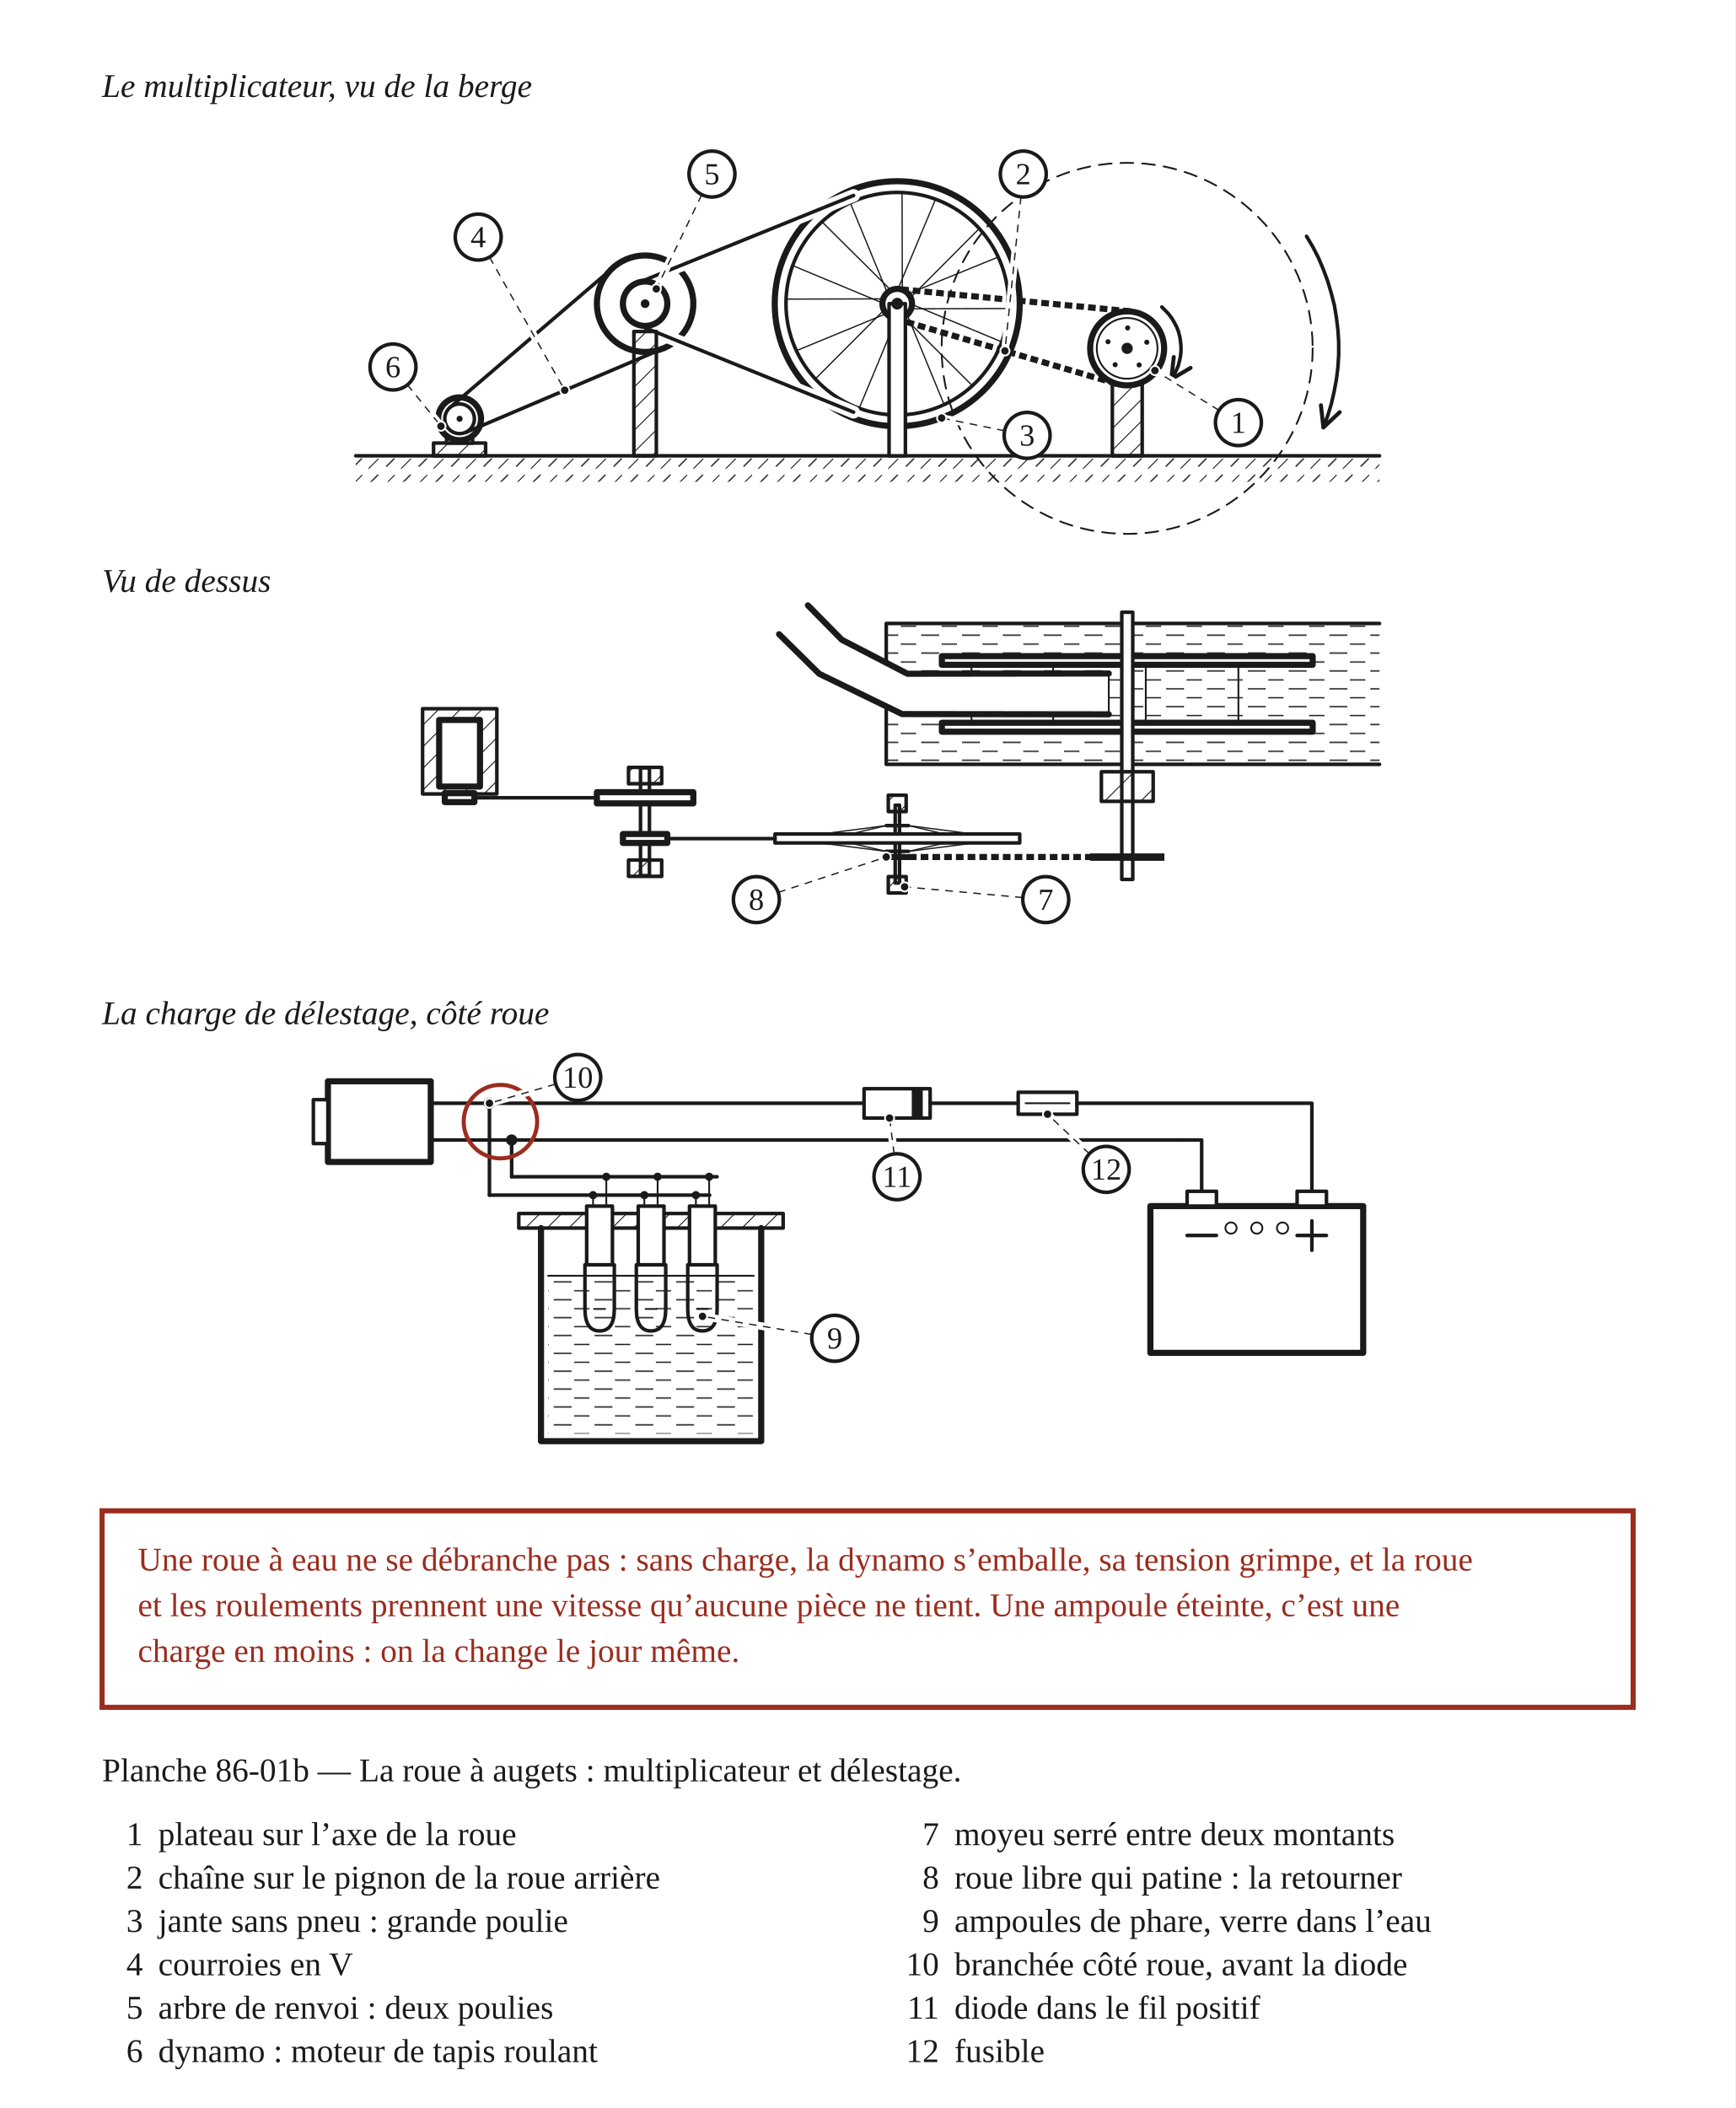
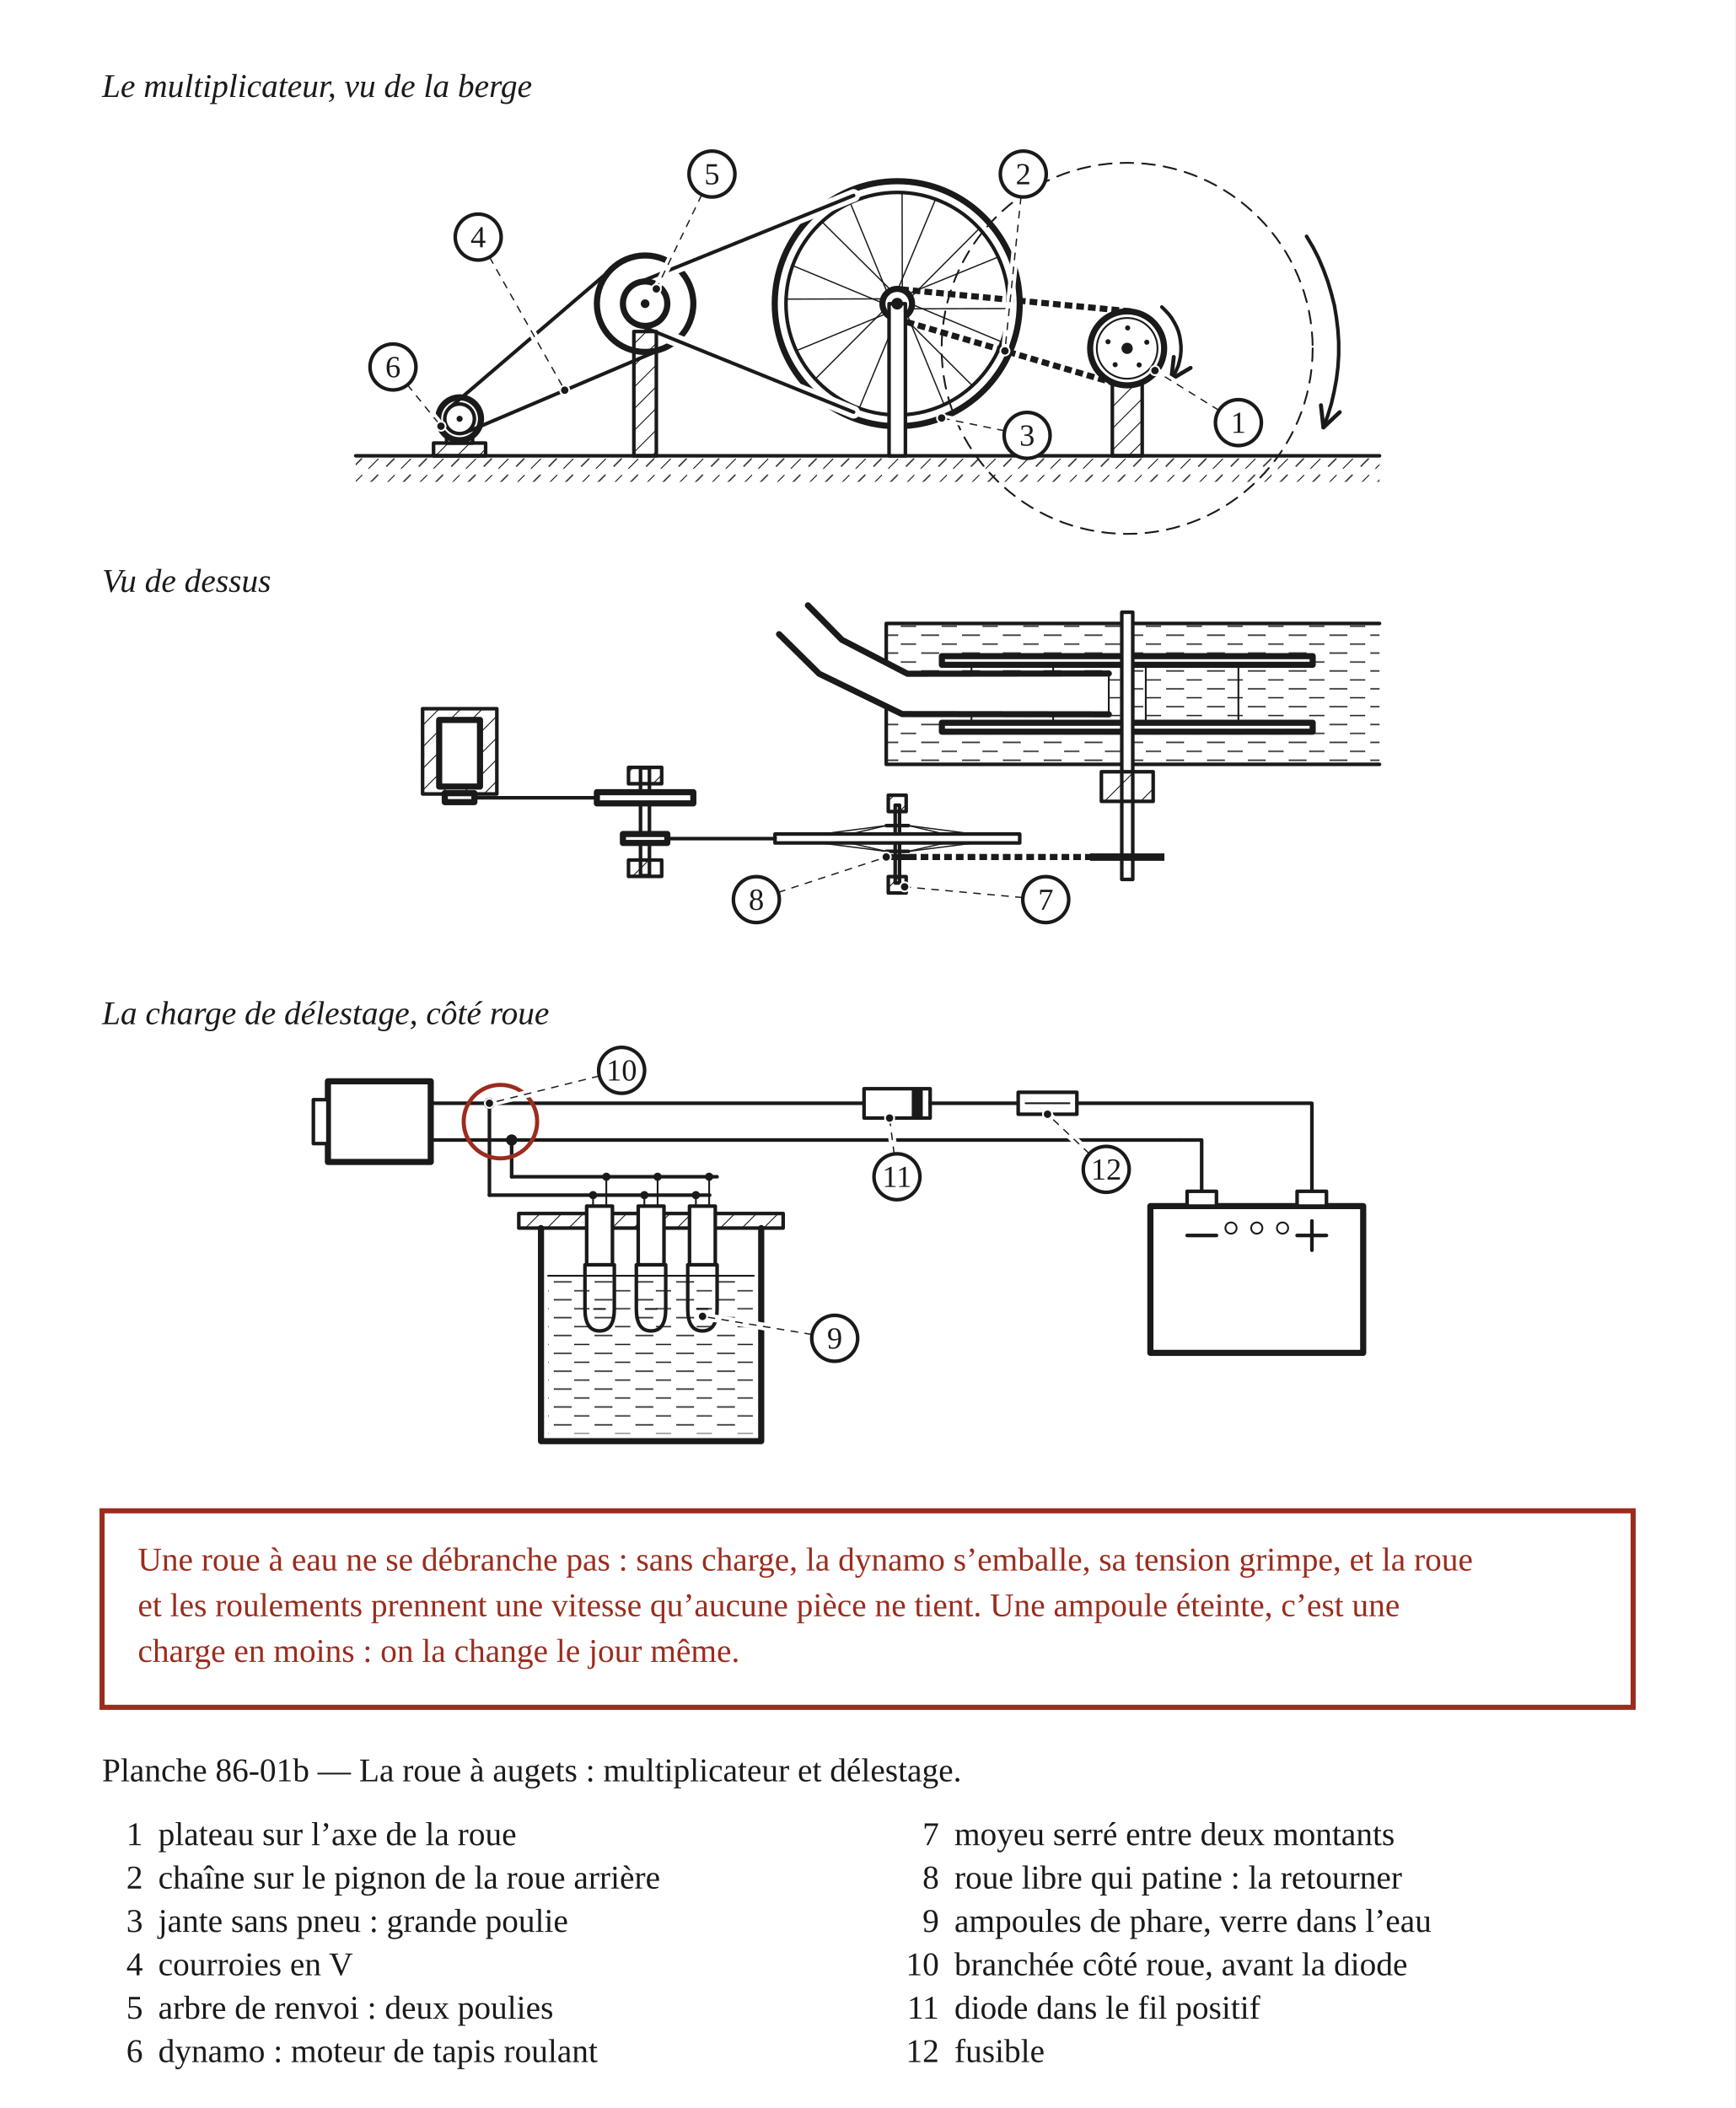
<svg xmlns="http://www.w3.org/2000/svg" width="680" height="826" viewBox="0 0 680 826" role="img">
  <defs>
    <pattern id="h-bois" width="6" height="6" patternUnits="userSpaceOnUse" patternTransform="rotate(45)">
      <line x1="0" y1="0" x2="0" y2="6" stroke="#1A1A1A" stroke-width="0.7" />
    </pattern>
    <pattern id="h-metal" width="10" height="10" patternUnits="userSpaceOnUse" patternTransform="rotate(45)">
      <line x1="0" y1="0" x2="0" y2="10" stroke="#1A1A1A" stroke-width="0.7" />
    </pattern>
    <pattern id="h-terre" width="9" height="9" patternUnits="userSpaceOnUse" patternTransform="rotate(45)">
      <line x1="0" y1="0" x2="0" y2="5.5" stroke="#1A1A1A" stroke-width="0.7" />
      <line x1="4.5" y1="4.5" x2="4.5" y2="9" stroke="#1A1A1A" stroke-width="0.5" />
    </pattern>
    <pattern id="h-eau" width="16" height="7" patternUnits="userSpaceOnUse">
      <line x1="1" y1="2" x2="8" y2="2" stroke="#1A1A1A" stroke-width="0.5" />
      <line x1="9" y1="5.5" x2="15" y2="5.5" stroke="#1A1A1A" stroke-width="0.5" />
    </pattern>
    <marker id="fl" viewBox="0 0 10 10" refX="9" refY="5" markerWidth="7" markerHeight="7" orient="auto-start-reverse">
      <path d="M1 1 L9 5 L1 9" fill="none" stroke="#1A1A1A" stroke-width="1.6" stroke-linecap="round" stroke-linejoin="round" />
    </marker>
  </defs>
  <rect x="0" y="0" width="680" height="826" fill="#FFFFFF" />
  <text x="40" y="38" font-family="Georgia, 'Times New Roman', serif" font-size="13" font-style="italic" fill="#1A1A1A">Le multiplicateur, vu de la berge</text>
  <g transform="translate(40 46)" data-vue="multi">
    <path d="M99.4 142.8 L500.6 142.8 L500.6 132.6 L99.4 132.6 Z" fill="url(#h-terre)" stroke="none" />
    <path d="M99.4 132.6 L500.6 132.6" fill="none" stroke="#1A1A1A" stroke-width="1.4" stroke-linejoin="round" stroke-linecap="round" />
    <circle cx="401.7" cy="90.5" r="72.7" fill="none" stroke="#1A1A1A" stroke-width="0.7" stroke-linejoin="round" stroke-linecap="round" stroke-dasharray="5 3.5" />
    <path d="M472.0 46.6 L474.5 50.8 L476.7 55.1 L478.6 59.6 L480.3 64.2 L481.7 68.9 L482.9 73.6 L483.7 78.4 L484.3 83.3 L484.6 88.1 L484.6 93.0 L484.3 97.9 L483.7 102.7 L482.8 107.5 L481.7 112.3 L480.3 116.9 L478.6 121.5" fill="none" stroke="#1A1A1A" stroke-width="1.4" stroke-linejoin="round" stroke-linecap="round" marker-end="url(#fl)" />
    <path d="M129.9 132.6 L150.3 132.6 L150.3 127.6 L129.9 127.6 Z" fill="url(#h-bois)" stroke="#1A1A1A" stroke-width="1.4" stroke-linejoin="round" />
    <path d="M135 127.6 L145.2 127.6 L145.2 122.5 L135 122.5 Z" fill="#FFFFFF" stroke="#1A1A1A" stroke-width="1.4" stroke-linejoin="round" stroke-linecap="round" />
    <circle cx="140.1" cy="118.1" r="8.4" fill="#FFFFFF" stroke="#1A1A1A" stroke-width="2.4" stroke-linejoin="round" stroke-linecap="round" />
    <line x1="220.2" y1="90.4" x2="142.4" y2="123.5" fill="none" stroke="#1A1A1A" stroke-width="1.4" stroke-linejoin="round" stroke-linecap="round" />
    <line x1="200.5" y1="58.7" x2="136.3" y2="113.7" fill="none" stroke="#1A1A1A" stroke-width="1.4" stroke-linejoin="round" stroke-linecap="round" />
    <circle cx="212.8" cy="73" r="18.9" fill="#FFFFFF" stroke="#1A1A1A" stroke-width="2.4" stroke-linejoin="round" stroke-linecap="round" />
    <circle cx="140.1" cy="118.1" r="5.8" fill="#FFFFFF" stroke="#1A1A1A" stroke-width="1.4" stroke-linejoin="round" stroke-linecap="round" />
    <circle cx="140.1" cy="118.1" r="1.2" fill="#1A1A1A" stroke="none" />
    <path d="M395.9 132.6 L407.6 132.6 L407.6 99.2 L395.9 99.2 Z" fill="url(#h-bois)" stroke="#1A1A1A" stroke-width="1.4" stroke-linejoin="round" />
    <path d="M393.8 99.2 L409.7 99.2 L409.7 81.8 L393.8 81.8 Z" fill="url(#h-metal)" stroke="#1A1A1A" stroke-width="1.4" stroke-linejoin="round" />
    <path d="M316.7 73 L352.6 88" fill="none" stroke="#1A1A1A" stroke-width="0.5" stroke-linejoin="round" stroke-linecap="round" />
    <path d="M316.3 71.1 L343.7 43.6" fill="none" stroke="#1A1A1A" stroke-width="0.5" stroke-linejoin="round" stroke-linecap="round" />
    <path d="M315.2 69.4 L351.2 54.7" fill="none" stroke="#1A1A1A" stroke-width="0.5" stroke-linejoin="round" stroke-linecap="round" />
    <path d="M313.6 68.3 L313.5 29.5" fill="none" stroke="#1A1A1A" stroke-width="0.5" stroke-linejoin="round" stroke-linecap="round" />
    <path d="M311.6 68 L326.6 32.1" fill="none" stroke="#1A1A1A" stroke-width="0.5" stroke-linejoin="round" stroke-linecap="round" />
    <path d="M309.7 68.3 L282.1 40.9" fill="none" stroke="#1A1A1A" stroke-width="0.5" stroke-linejoin="round" stroke-linecap="round" />
    <path d="M308 69.4 L293.2 33.5" fill="none" stroke="#1A1A1A" stroke-width="0.5" stroke-linejoin="round" stroke-linecap="round" />
    <path d="M306.9 71.1 L268.1 71.2" fill="none" stroke="#1A1A1A" stroke-width="0.5" stroke-linejoin="round" stroke-linecap="round" />
    <path d="M306.5 73 L270.7 58.1" fill="none" stroke="#1A1A1A" stroke-width="0.5" stroke-linejoin="round" stroke-linecap="round" />
    <path d="M306.9 75 L279.5 102.5" fill="none" stroke="#1A1A1A" stroke-width="0.5" stroke-linejoin="round" stroke-linecap="round" />
    <path d="M308 76.6 L272.1 91.4" fill="none" stroke="#1A1A1A" stroke-width="0.5" stroke-linejoin="round" stroke-linecap="round" />
    <path d="M309.7 77.7 L309.8 116.6" fill="none" stroke="#1A1A1A" stroke-width="0.5" stroke-linejoin="round" stroke-linecap="round" />
    <path d="M311.6 78.1 L296.7 114" fill="none" stroke="#1A1A1A" stroke-width="0.5" stroke-linejoin="round" stroke-linecap="round" />
    <path d="M313.6 77.7 L341.1 105.2" fill="none" stroke="#1A1A1A" stroke-width="0.5" stroke-linejoin="round" stroke-linecap="round" />
    <path d="M315.2 76.6 L330 112.6" fill="none" stroke="#1A1A1A" stroke-width="0.5" stroke-linejoin="round" stroke-linecap="round" />
    <path d="M316.3 75 L355.2 74.9" fill="none" stroke="#1A1A1A" stroke-width="0.5" stroke-linejoin="round" stroke-linecap="round" />
    <circle cx="311.6" cy="73" r="48" fill="none" stroke="#1A1A1A" stroke-width="2.4" stroke-linejoin="round" stroke-linecap="round" />
    <circle cx="311.6" cy="73" r="43.6" fill="none" stroke="#1A1A1A" stroke-width="1.4" stroke-linejoin="round" stroke-linecap="round" />
    <circle cx="311.6" cy="73" r="5.1" fill="none" stroke="#1A1A1A" stroke-width="1.4" stroke-linejoin="round" stroke-linecap="round" />
    <line x1="294.5" y1="115.5" x2="209.5" y2="81.1" fill="none" stroke="#FFFFFF" stroke-width="5" stroke-linejoin="round" stroke-linecap="round" />
    <line x1="294.5" y1="115.5" x2="209.5" y2="81.1" fill="none" stroke="#1A1A1A" stroke-width="1.4" stroke-linejoin="round" stroke-linecap="round" />
    <line x1="294.5" y1="30.6" x2="209.5" y2="65" fill="none" stroke="#FFFFFF" stroke-width="5" stroke-linejoin="round" stroke-linecap="round" />
    <line x1="294.5" y1="30.6" x2="209.5" y2="65" fill="none" stroke="#1A1A1A" stroke-width="1.4" stroke-linejoin="round" stroke-linecap="round" />
    <circle cx="212.8" cy="73" r="8.7" fill="#FFFFFF" stroke="#1A1A1A" stroke-width="2.4" stroke-linejoin="round" stroke-linecap="round" />
    <circle cx="212.8" cy="73" r="1.7" fill="#1A1A1A" stroke="none" />
    <line x1="397.6" y1="104.4" x2="310" y2="78.6" fill="none" stroke="#1A1A1A" stroke-width="2.4" stroke-linejoin="round" stroke-linecap="butt" stroke-dasharray="3 1.6" />
    <line x1="403.1" y1="76" x2="312.2" y2="67.3" fill="none" stroke="#1A1A1A" stroke-width="2.4" stroke-linejoin="round" stroke-linecap="butt" stroke-dasharray="3 1.6" />
    <circle cx="311.6" cy="73" r="5.8" fill="#FFFFFF" stroke="#1A1A1A" stroke-width="2.4" stroke-linejoin="round" stroke-linecap="round" />
    <circle cx="401.7" cy="90.5" r="14.5" fill="#FFFFFF" stroke="#1A1A1A" stroke-width="2.4" stroke-linejoin="round" stroke-linecap="round" />
    <circle cx="401.7" cy="90.5" r="11.9" fill="none" stroke="#1A1A1A" stroke-width="0.7" stroke-linejoin="round" stroke-linecap="round" />
    <circle cx="401.7" cy="90.5" r="2.2" fill="#1A1A1A" stroke="none" />
    <circle cx="409.4" cy="88.1" r="1" fill="#1A1A1A" stroke="none" />
    <circle cx="401.9" cy="82.5" r="1" fill="#1A1A1A" stroke="none" />
    <circle cx="394.2" cy="87.9" r="1" fill="#1A1A1A" stroke="none" />
    <circle cx="397" cy="96.9" r="1" fill="#1A1A1A" stroke="none" />
    <circle cx="406.4" cy="97" r="1" fill="#1A1A1A" stroke="none" />
    <path d="M308.4 132.6 L314.8 132.6 L314.8 73 L308.4 73 Z" fill="#FFFFFF" stroke="#1A1A1A" stroke-width="1.4" stroke-linejoin="round" stroke-linecap="round" />
    <circle cx="311.6" cy="73" r="2.3" fill="#1A1A1A" stroke="none" />
    <path d="M208.4 132.6 L217.2 132.6 L217.2 83.9 L208.4 83.9 Z" fill="url(#h-bois)" stroke="#1A1A1A" stroke-width="1.4" stroke-linejoin="round" />
    <path d="M415.3 74.3 L416.7 75.7 L418.0 77.1 L419.2 78.7 L420.2 80.4 L421.1 82.1 L421.8 83.9 L422.3 85.8 L422.6 87.7 L422.8 89.7 L422.8 91.6 L422.6 93.6 L422.2 95.5 L421.7 97.4 L420.9 99.2 L420.1 100.9 L419.0 102.6" fill="none" stroke="#1A1A1A" stroke-width="1.4" stroke-linejoin="round" stroke-linecap="round" marker-end="url(#fl)" />
  </g>
  <text x="40" y="231.9" font-family="Georgia, 'Times New Roman', serif" font-size="13" font-style="italic" fill="#1A1A1A">Vu de dessus</text>
  <g transform="translate(40 239.9)" data-vue="dessus">
    <path d="M307.3 4.4 L500.6 4.4 L500.6 59.6 L307.3 59.6 Z" fill="url(#h-eau)" stroke="none" />
    <path d="M500.6 4.4 L307.3 4.4 L307.3 59.6 L500.6 59.6" fill="none" stroke="#1A1A1A" stroke-width="1.4" stroke-linejoin="round" stroke-linecap="round" />
    <line x1="340.7" y1="20.3" x2="340.7" y2="43.6" fill="none" stroke="#1A1A1A" stroke-width="0.7" stroke-linejoin="round" stroke-linecap="round" />
    <line x1="372.7" y1="20.3" x2="372.7" y2="43.6" fill="none" stroke="#1A1A1A" stroke-width="0.7" stroke-linejoin="round" stroke-linecap="round" />
    <line x1="409" y1="20.3" x2="409" y2="43.6" fill="none" stroke="#1A1A1A" stroke-width="0.7" stroke-linejoin="round" stroke-linecap="round" />
    <line x1="445.3" y1="20.3" x2="445.3" y2="43.6" fill="none" stroke="#1A1A1A" stroke-width="0.7" stroke-linejoin="round" stroke-linecap="round" />
    <path d="M329.1 17.2 L474.4 17.2 L474.4 20.6 L329.1 20.6 Z" fill="#FFFFFF" stroke="#1A1A1A" stroke-width="2.4" stroke-linejoin="round" stroke-linecap="round" />
    <path d="M329.1 43.3 L474.4 43.3 L474.4 46.8 L329.1 46.8 Z" fill="#FFFFFF" stroke="#1A1A1A" stroke-width="2.4" stroke-linejoin="round" stroke-linecap="round" />
    <path d="M399.6 0 L403.9 0 L403.9 104.7 L399.6 104.7 Z" fill="#FFFFFF" stroke="#1A1A1A" stroke-width="1.4" stroke-linejoin="round" stroke-linecap="round" />
    <path d="M391.6 62.5 L411.9 62.5 L411.9 74.1 L391.6 74.1 Z" fill="url(#h-metal)" stroke="#1A1A1A" stroke-width="1.4" stroke-linejoin="round" />
    <path d="M387.2 94.5 L416.3 94.5 L416.3 97.4 L387.2 97.4 Z" fill="#1A1A1A" stroke="none" />
    <path d="M265.3 8.6 L281 24.1 L313.5 39.9 L394.5 40 L394.5 24 L315.6 24.1 L289.9 10.8 L276.6 -2.7 Z" fill="#FFFFFF" stroke="none" />
    <path d="M265.3 8.6 L281 24.1 L313.5 39.9 L394.5 40" fill="none" stroke="#1A1A1A" stroke-width="2.4" stroke-linejoin="round" stroke-linecap="round" />
    <path d="M276.6 -2.7 L289.9 10.8 L315.6 24.1 L394.5 24" fill="none" stroke="#1A1A1A" stroke-width="2.4" stroke-linejoin="round" stroke-linecap="round" />
    <path d="M394.5 40 L394.5 24" fill="none" stroke="#1A1A1A" stroke-width="0.7" stroke-linejoin="round" stroke-linecap="round" />
    <path d="M268 88.7 L307.3 83.6" fill="none" stroke="#1A1A1A" stroke-width="0.5" stroke-linejoin="round" stroke-linecap="round" />
    <path d="M268 88.7 L307.3 93.7" fill="none" stroke="#1A1A1A" stroke-width="0.5" stroke-linejoin="round" stroke-linecap="round" />
    <path d="M355.2 88.7 L316 83.6" fill="none" stroke="#1A1A1A" stroke-width="0.5" stroke-linejoin="round" stroke-linecap="round" />
    <path d="M355.2 88.7 L316 93.7" fill="none" stroke="#1A1A1A" stroke-width="0.5" stroke-linejoin="round" stroke-linecap="round" />
    <path d="M285.5 88.7 L307.3 83.6" fill="none" stroke="#1A1A1A" stroke-width="0.5" stroke-linejoin="round" stroke-linecap="round" />
    <path d="M285.5 88.7 L307.3 93.7" fill="none" stroke="#1A1A1A" stroke-width="0.5" stroke-linejoin="round" stroke-linecap="round" />
    <path d="M337.8 88.7 L316 83.6" fill="none" stroke="#1A1A1A" stroke-width="0.5" stroke-linejoin="round" stroke-linecap="round" />
    <path d="M337.8 88.7 L316 93.7" fill="none" stroke="#1A1A1A" stroke-width="0.5" stroke-linejoin="round" stroke-linecap="round" />
    <path d="M310.8 75.6 L312.5 75.6 L312.5 106.1 L310.8 106.1 Z" fill="#FFFFFF" stroke="#1A1A1A" stroke-width="1.4" stroke-linejoin="round" stroke-linecap="round" />
    <line x1="307.3" y1="83.6" x2="316" y2="83.6" fill="none" stroke="#1A1A1A" stroke-width="1.4" stroke-linejoin="round" stroke-linecap="round" />
    <line x1="307.3" y1="93.7" x2="316" y2="93.7" fill="none" stroke="#1A1A1A" stroke-width="1.4" stroke-linejoin="round" stroke-linecap="round" />
    <path d="M263.7 86.9 L359.6 86.9 L359.6 90.4 L263.7 90.4 Z" fill="#FFFFFF" stroke="#1A1A1A" stroke-width="1.4" stroke-linejoin="round" stroke-linecap="round" />
    <path d="M308.1 71.7 L315.1 71.7 L315.1 78.1 L308.1 78.1 Z" fill="url(#h-bois)" stroke="#1A1A1A" stroke-width="1.4" stroke-linejoin="round" />
    <path d="M308.1 103.6 L315.1 103.6 L315.1 110 L308.1 110 Z" fill="url(#h-bois)" stroke="#1A1A1A" stroke-width="1.4" stroke-linejoin="round" />
    <path d="M211 61 L214.5 61 L214.5 103.2 L211 103.2 Z" fill="#FFFFFF" stroke="#1A1A1A" stroke-width="1.4" stroke-linejoin="round" stroke-linecap="round" />
    <path d="M206.3 60.8 L219.3 60.8 L219.3 67.2 L206.3 67.2 Z" fill="url(#h-metal)" stroke="#1A1A1A" stroke-width="1.4" stroke-linejoin="round" />
    <path d="M206.3 97.1 L219.3 97.1 L219.3 103.5 L206.3 103.5 Z" fill="url(#h-metal)" stroke="#1A1A1A" stroke-width="1.4" stroke-linejoin="round" />
    <line x1="212.8" y1="88.7" x2="263.7" y2="88.7" fill="none" stroke="#1A1A1A" stroke-width="1.4" stroke-linejoin="round" stroke-linecap="round" />
    <line x1="140.1" y1="72.7" x2="212.8" y2="72.7" fill="none" stroke="#1A1A1A" stroke-width="1.4" stroke-linejoin="round" stroke-linecap="round" />
    <line x1="311.6" y1="95.9" x2="401.7" y2="95.9" fill="none" stroke="#1A1A1A" stroke-width="2.4" stroke-linejoin="round" stroke-linecap="butt" stroke-dasharray="3 1.6" />
    <path d="M204.1 86.9 L221.5 86.9 L221.5 90.4 L204.1 90.4 Z" fill="#FFFFFF" stroke="#1A1A1A" stroke-width="2.4" stroke-linejoin="round" stroke-linecap="round" />
    <path d="M193.9 70.5 L231.7 70.5 L231.7 74.9 L193.9 74.9 Z" fill="#FFFFFF" stroke="#1A1A1A" stroke-width="2.4" stroke-linejoin="round" stroke-linecap="round" />
    <path d="M305.8 94.8 L317.4 94.8 L317.4 97.1 L305.8 97.1 Z" fill="#1A1A1A" stroke="none" />
    <path d="M125.6 37.8 L154.7 37.8 L154.7 71.2 L125.6 71.2 Z" fill="url(#h-bois)" stroke="#1A1A1A" stroke-width="1.4" stroke-linejoin="round" />
    <path d="M132.1 42.2 L148.1 42.2 L148.1 68.3 L132.1 68.3 Z" fill="#FFFFFF" stroke="#1A1A1A" stroke-width="2.4" stroke-linejoin="round" stroke-linecap="round" />
    <path d="M134.3 70.9 L145.9 70.9 L145.9 74.4 L134.3 74.4 Z" fill="#FFFFFF" stroke="#1A1A1A" stroke-width="2.4" stroke-linejoin="round" stroke-linecap="round" />
  </g>
  <text x="40" y="401.3" font-family="Georgia, 'Times New Roman', serif" font-size="13" font-style="italic" fill="#1A1A1A">La charge de délestage, côté roue</text>
  <g transform="translate(40 409.3)" data-vue="baril">
    <path d="M174.8 152.5 L255.4 152.5 L255.4 90.6 L174.8 90.6 Z" fill="url(#h-eau)" stroke="none" />
    <path d="M172 71.9 L172 155.4 L258.3 155.4 L258.3 71.9" fill="none" stroke="#1A1A1A" stroke-width="2.4" stroke-linejoin="round" stroke-linecap="round" />
    <line x1="174.8" y1="90.6" x2="255.4" y2="90.6" fill="none" stroke="#1A1A1A" stroke-width="0.7" stroke-linejoin="round" stroke-linecap="round" />
    <path d="M163.3 71.9 L266.9 71.9 L266.9 66.2 L163.3 66.2 Z" fill="url(#h-bois)" stroke="#1A1A1A" stroke-width="1.4" stroke-linejoin="round" />
    <path d="M189.228,86.316 L189.228,103.579 Q189.228,112.211 194.982,112.211 Q200.737,112.211 200.737,103.579 L200.737,86.316" fill="none" stroke="#1A1A1A" stroke-width="1.4" stroke-linejoin="round" stroke-linecap="round" />
    <path d="M189.9 86.3 L200 86.3 L200 63.3 L189.9 63.3 Z" fill="#FFFFFF" stroke="#1A1A1A" stroke-width="1.4" stroke-linejoin="round" stroke-linecap="round" />
    <line x1="192.8" y1="103.6" x2="197.1" y2="103.6" fill="none" stroke="#1A1A1A" stroke-width="0.7" stroke-linejoin="round" stroke-linecap="round" />
    <path d="M209.368,86.316 L209.368,103.579 Q209.368,112.211 215.123,112.211 Q220.877,112.211 220.877,103.579 L220.877,86.316" fill="none" stroke="#1A1A1A" stroke-width="1.4" stroke-linejoin="round" stroke-linecap="round" />
    <path d="M210.1 86.3 L220.2 86.3 L220.2 63.3 L210.1 63.3 Z" fill="#FFFFFF" stroke="#1A1A1A" stroke-width="1.4" stroke-linejoin="round" stroke-linecap="round" />
    <line x1="213" y1="103.6" x2="217.3" y2="103.6" fill="none" stroke="#1A1A1A" stroke-width="0.7" stroke-linejoin="round" stroke-linecap="round" />
    <path d="M229.509,86.316 L229.509,103.579 Q229.509,112.211 235.263,112.211 Q241.018,112.211 241.018,103.579 L241.018,86.316" fill="none" stroke="#1A1A1A" stroke-width="1.4" stroke-linejoin="round" stroke-linecap="round" />
    <path d="M230.2 86.3 L240.3 86.3 L240.3 63.3 L230.2 63.3 Z" fill="#FFFFFF" stroke="#1A1A1A" stroke-width="1.4" stroke-linejoin="round" stroke-linecap="round" />
    <line x1="233.1" y1="103.6" x2="237.4" y2="103.6" fill="none" stroke="#1A1A1A" stroke-width="0.7" stroke-linejoin="round" stroke-linecap="round" />
    <line x1="151.8" y1="59" x2="238.1" y2="59" fill="none" stroke="#1A1A1A" stroke-width="1.4" stroke-linejoin="round" stroke-linecap="round" />
    <line x1="160.5" y1="51.8" x2="241" y2="51.8" fill="none" stroke="#1A1A1A" stroke-width="1.4" stroke-linejoin="round" stroke-linecap="round" />
    <line x1="192.4" y1="63.3" x2="192.4" y2="59" fill="none" stroke="#1A1A1A" stroke-width="0.7" stroke-linejoin="round" stroke-linecap="round" />
    <circle cx="192.4" cy="59" r="1.6" fill="#1A1A1A" stroke="none" />
    <line x1="197.6" y1="63.3" x2="197.6" y2="51.8" fill="none" stroke="#1A1A1A" stroke-width="0.7" stroke-linejoin="round" stroke-linecap="round" />
    <circle cx="197.6" cy="51.8" r="1.6" fill="#1A1A1A" stroke="none" />
    <line x1="212.5" y1="63.3" x2="212.5" y2="59" fill="none" stroke="#1A1A1A" stroke-width="0.7" stroke-linejoin="round" stroke-linecap="round" />
    <circle cx="212.5" cy="59" r="1.6" fill="#1A1A1A" stroke="none" />
    <line x1="217.7" y1="63.3" x2="217.7" y2="51.8" fill="none" stroke="#1A1A1A" stroke-width="0.7" stroke-linejoin="round" stroke-linecap="round" />
    <circle cx="217.7" cy="51.8" r="1.6" fill="#1A1A1A" stroke="none" />
    <line x1="232.7" y1="63.3" x2="232.7" y2="59" fill="none" stroke="#1A1A1A" stroke-width="0.7" stroke-linejoin="round" stroke-linecap="round" />
    <circle cx="232.7" cy="59" r="1.6" fill="#1A1A1A" stroke="none" />
    <line x1="237.9" y1="63.3" x2="237.9" y2="51.8" fill="none" stroke="#1A1A1A" stroke-width="0.7" stroke-linejoin="round" stroke-linecap="round" />
    <circle cx="237.9" cy="51.8" r="1.6" fill="#1A1A1A" stroke="none" />
    <path d="M88.5 46 L128.8 46 L128.8 14.4 L88.5 14.4 Z" fill="#FFFFFF" stroke="#1A1A1A" stroke-width="2.4" stroke-linejoin="round" stroke-linecap="round" />
    <path d="M82.8 38.8 L88.5 38.8 L88.5 21.6 L82.8 21.6 Z" fill="#FFFFFF" stroke="#1A1A1A" stroke-width="1.4" stroke-linejoin="round" stroke-linecap="round" />
    <line x1="128.8" y1="23" x2="298.6" y2="23" fill="none" stroke="#1A1A1A" stroke-width="1.4" stroke-linejoin="round" stroke-linecap="round" />
    <line x1="128.8" y1="37.4" x2="422.3" y2="37.4" fill="none" stroke="#1A1A1A" stroke-width="1.4" stroke-linejoin="round" stroke-linecap="round" />
    <line x1="151.8" y1="23" x2="151.8" y2="59" fill="none" stroke="#1A1A1A" stroke-width="1.4" stroke-linejoin="round" stroke-linecap="round" />
    <circle cx="151.8" cy="23" r="2.2" fill="#1A1A1A" stroke="none" />
    <line x1="160.5" y1="37.4" x2="160.5" y2="51.8" fill="none" stroke="#1A1A1A" stroke-width="1.4" stroke-linejoin="round" stroke-linecap="round" />
    <circle cx="160.5" cy="37.4" r="2.2" fill="#1A1A1A" stroke="none" />
    <circle cx="156.1" cy="30.2" r="14.4" fill="none" stroke="#9B2C1E" stroke-width="1.6" />
    <path d="M298.6 28.8 L324.5 28.8 L324.5 17.3 L298.6 17.3 Z" fill="#FFFFFF" stroke="#1A1A1A" stroke-width="1.4" stroke-linejoin="round" stroke-linecap="round" />
    <path d="M317.3 28.8 L321.6 28.8 L321.6 17.3 L317.3 17.3 Z" fill="#1A1A1A" stroke="none" />
    <line x1="324.5" y1="23" x2="359" y2="23" fill="none" stroke="#1A1A1A" stroke-width="1.4" stroke-linejoin="round" stroke-linecap="round" />
    <path d="M359 27.3 L382 27.3 L382 18.7 L359 18.7 Z" fill="#FFFFFF" stroke="#1A1A1A" stroke-width="1.4" stroke-linejoin="round" stroke-linecap="round" />
    <line x1="361.9" y1="23" x2="379.1" y2="23" fill="none" stroke="#1A1A1A" stroke-width="0.7" stroke-linejoin="round" stroke-linecap="round" />
    <path d="M382 23 L474.1 23 L474.1 57.5" fill="none" stroke="#1A1A1A" stroke-width="1.4" stroke-linejoin="round" stroke-linecap="round" />
    <path d="M422.3 37.4 L430.9 37.4 L430.9 57.5" fill="none" stroke="#1A1A1A" stroke-width="1.4" stroke-linejoin="round" stroke-linecap="round" />
    <path d="M410.8 120.8 L494.2 120.8 L494.2 63.3 L410.8 63.3 Z" fill="#FFFFFF" stroke="#1A1A1A" stroke-width="2.4" stroke-linejoin="round" stroke-linecap="round" />
    <path d="M425.2 63.3 L436.7 63.3 L436.7 57.5 L425.2 57.5 Z" fill="#FFFFFF" stroke="#1A1A1A" stroke-width="1.4" stroke-linejoin="round" stroke-linecap="round" />
    <path d="M468.3 63.3 L479.8 63.3 L479.8 57.5 L468.3 57.5 Z" fill="#FFFFFF" stroke="#1A1A1A" stroke-width="1.4" stroke-linejoin="round" stroke-linecap="round" />
    <circle cx="442.4" cy="71.9" r="2.2" fill="none" stroke="#1A1A1A" stroke-width="0.7" stroke-linejoin="round" stroke-linecap="round" />
    <circle cx="452.5" cy="71.9" r="2.2" fill="none" stroke="#1A1A1A" stroke-width="0.7" stroke-linejoin="round" stroke-linecap="round" />
    <circle cx="462.6" cy="71.9" r="2.2" fill="none" stroke="#1A1A1A" stroke-width="0.7" stroke-linejoin="round" stroke-linecap="round" />
    <line x1="425.2" y1="74.8" x2="436.7" y2="74.8" fill="none" stroke="#1A1A1A" stroke-width="1.4" stroke-linejoin="round" stroke-linecap="round" />
    <line x1="468.3" y1="74.8" x2="479.8" y2="74.8" fill="none" stroke="#1A1A1A" stroke-width="1.4" stroke-linejoin="round" stroke-linecap="round" />
    <line x1="474.1" y1="80.6" x2="474.1" y2="69.1" fill="none" stroke="#1A1A1A" stroke-width="1.4" stroke-linejoin="round" stroke-linecap="round" />
  </g>
  <line x1="477.7" y1="160.8" x2="452.6" y2="145.2" fill="none" stroke="#FFFFFF" stroke-width="3" stroke-linecap="round" />
  <line x1="477.7" y1="160.8" x2="452.6" y2="145.2" fill="none" stroke="#1A1A1A" stroke-width="0.5" stroke-dasharray="3 2.5" />
  <circle cx="452.6" cy="145.2" r="1.8" fill="#1A1A1A" stroke="#FFFFFF" stroke-width="0.7" />
  <circle cx="485.3" cy="165.6" r="9" fill="#FFFFFF" stroke="#1A1A1A" stroke-width="1.4" data-vue="multi" />
  <text x="485.3" y="169.6" text-anchor="middle" font-family="Georgia, 'Times New Roman', serif" font-size="12" fill="#1A1A1A">1</text>
  <line x1="400.1" y1="77.1" x2="393.8" y2="137.5" fill="none" stroke="#FFFFFF" stroke-width="3" stroke-linecap="round" />
  <line x1="400.1" y1="77.1" x2="393.8" y2="137.5" fill="none" stroke="#1A1A1A" stroke-width="0.5" stroke-dasharray="3 2.5" />
  <circle cx="393.8" cy="137.5" r="1.8" fill="#1A1A1A" stroke="#FFFFFF" stroke-width="0.7" />
  <circle cx="401" cy="68.2" r="9" fill="#FFFFFF" stroke="#1A1A1A" stroke-width="1.4" data-vue="multi" />
  <text x="401" y="72.2" text-anchor="middle" font-family="Georgia, 'Times New Roman', serif" font-size="12" fill="#1A1A1A">2</text>
  <line x1="393.7" y1="168.8" x2="369" y2="163.8" fill="none" stroke="#FFFFFF" stroke-width="3" stroke-linecap="round" />
  <line x1="393.7" y1="168.8" x2="369" y2="163.8" fill="none" stroke="#1A1A1A" stroke-width="0.5" stroke-dasharray="3 2.5" />
  <circle cx="369" cy="163.8" r="1.8" fill="#1A1A1A" stroke="#FFFFFF" stroke-width="0.7" />
  <circle cx="402.5" cy="170.6" r="9" fill="#FFFFFF" stroke="#1A1A1A" stroke-width="1.4" data-vue="multi" />
  <text x="402.5" y="174.6" text-anchor="middle" font-family="Georgia, 'Times New Roman', serif" font-size="12" fill="#1A1A1A">3</text>
  <line x1="191.8" y1="100.7" x2="221.3" y2="152.9" fill="none" stroke="#FFFFFF" stroke-width="3" stroke-linecap="round" />
  <line x1="191.8" y1="100.7" x2="221.3" y2="152.9" fill="none" stroke="#1A1A1A" stroke-width="0.5" stroke-dasharray="3 2.5" />
  <circle cx="221.3" cy="152.9" r="1.8" fill="#1A1A1A" stroke="#FFFFFF" stroke-width="0.7" />
  <circle cx="187.4" cy="92.9" r="9" fill="#FFFFFF" stroke="#1A1A1A" stroke-width="1.4" data-vue="multi" />
  <text x="187.4" y="96.9" text-anchor="middle" font-family="Georgia, 'Times New Roman', serif" font-size="12" fill="#1A1A1A">4</text>
  <line x1="275" y1="76.3" x2="257.2" y2="113.2" fill="none" stroke="#FFFFFF" stroke-width="3" stroke-linecap="round" />
  <line x1="275" y1="76.3" x2="257.2" y2="113.2" fill="none" stroke="#1A1A1A" stroke-width="0.5" stroke-dasharray="3 2.5" />
  <circle cx="257.2" cy="113.2" r="1.8" fill="#1A1A1A" stroke="#FFFFFF" stroke-width="0.7" />
  <circle cx="279" cy="68.2" r="9" fill="#FFFFFF" stroke="#1A1A1A" stroke-width="1.4" data-vue="multi" />
  <text x="279" y="72.2" text-anchor="middle" font-family="Georgia, 'Times New Roman', serif" font-size="12" fill="#1A1A1A">5</text>
  <line x1="159.6" y1="150.7" x2="172.8" y2="167" fill="none" stroke="#FFFFFF" stroke-width="3" stroke-linecap="round" />
  <line x1="159.6" y1="150.7" x2="172.8" y2="167" fill="none" stroke="#1A1A1A" stroke-width="0.5" stroke-dasharray="3 2.5" />
  <circle cx="172.8" cy="167" r="1.8" fill="#1A1A1A" stroke="#FFFFFF" stroke-width="0.7" />
  <circle cx="154" cy="143.8" r="9" fill="#FFFFFF" stroke="#1A1A1A" stroke-width="1.4" data-vue="multi" />
  <text x="154" y="147.8" text-anchor="middle" font-family="Georgia, 'Times New Roman', serif" font-size="12" fill="#1A1A1A">6</text>
  <line x1="400.8" y1="351.7" x2="354.5" y2="347.5" fill="none" stroke="#FFFFFF" stroke-width="3" stroke-linecap="round" />
  <line x1="400.8" y1="351.7" x2="354.5" y2="347.5" fill="none" stroke="#1A1A1A" stroke-width="0.5" stroke-dasharray="3 2.5" />
  <circle cx="354.5" cy="347.5" r="1.8" fill="#1A1A1A" stroke="#FFFFFF" stroke-width="0.7" />
  <circle cx="409.8" cy="352.5" r="9" fill="#FFFFFF" stroke="#1A1A1A" stroke-width="1.4" data-vue="dessus" />
  <text x="409.8" y="356.5" text-anchor="middle" font-family="Georgia, 'Times New Roman', serif" font-size="12" fill="#1A1A1A">7</text>
  <line x1="304.9" y1="349.7" x2="347.3" y2="335.8" fill="none" stroke="#FFFFFF" stroke-width="3" stroke-linecap="round" />
  <line x1="304.9" y1="349.7" x2="347.3" y2="335.8" fill="none" stroke="#1A1A1A" stroke-width="0.5" stroke-dasharray="3 2.5" />
  <circle cx="347.3" cy="335.8" r="1.8" fill="#1A1A1A" stroke="#FFFFFF" stroke-width="0.7" />
  <circle cx="296.4" cy="352.5" r="9" fill="#FFFFFF" stroke="#1A1A1A" stroke-width="1.4" data-vue="dessus" />
  <text x="296.4" y="356.5" text-anchor="middle" font-family="Georgia, 'Times New Roman', serif" font-size="12" fill="#1A1A1A">8</text>
  <line x1="318.2" y1="522.9" x2="275.3" y2="515.8" fill="none" stroke="#FFFFFF" stroke-width="3" stroke-linecap="round" />
  <line x1="318.2" y1="522.9" x2="275.3" y2="515.8" fill="none" stroke="#1A1A1A" stroke-width="0.5" stroke-dasharray="3 2.5" />
  <circle cx="275.3" cy="515.8" r="1.8" fill="#1A1A1A" stroke="#FFFFFF" stroke-width="0.7" />
  <circle cx="327.1" cy="524.4" r="9" fill="#FFFFFF" stroke="#1A1A1A" stroke-width="1.4" data-vue="baril" />
  <text x="327.1" y="528.4" text-anchor="middle" font-family="Georgia, 'Times New Roman', serif" font-size="12" fill="#1A1A1A">9</text>
-   <line x1="217.7" y1="424.8" x2="191.8" y2="432.3" fill="none" stroke="#FFFFFF" stroke-width="3" stroke-linecap="round" />
-   <line x1="217.7" y1="424.8" x2="191.8" y2="432.3" fill="none" stroke="#1A1A1A" stroke-width="0.5" stroke-dasharray="3 2.5" />
+   <line x1="234.9" y1="421.6" x2="191.8" y2="432.3" fill="none" stroke="#FFFFFF" stroke-width="3" stroke-linecap="round" />
+   <line x1="234.9" y1="421.6" x2="191.8" y2="432.3" fill="none" stroke="#1A1A1A" stroke-width="0.5" stroke-dasharray="3 2.5" />
  <circle cx="191.8" cy="432.3" r="1.8" fill="#1A1A1A" stroke="#FFFFFF" stroke-width="0.7" />
-   <circle cx="226.4" cy="422.2" r="9" fill="#FFFFFF" stroke="#1A1A1A" stroke-width="1.4" data-vue="baril" />
-   <text x="226.4" y="426.2" text-anchor="middle" font-family="Georgia, 'Times New Roman', serif" font-size="12" fill="#1A1A1A">10</text>
+   <circle cx="243.6" cy="419.4" r="9" fill="#FFFFFF" stroke="#1A1A1A" stroke-width="1.4" data-vue="baril" />
+   <text x="243.6" y="423.4" text-anchor="middle" font-family="Georgia, 'Times New Roman', serif" font-size="12" fill="#1A1A1A">10</text>
  <line x1="350.4" y1="452.2" x2="348.6" y2="438.1" fill="none" stroke="#FFFFFF" stroke-width="3" stroke-linecap="round" />
  <line x1="350.4" y1="452.2" x2="348.6" y2="438.1" fill="none" stroke="#1A1A1A" stroke-width="0.5" stroke-dasharray="3 2.5" />
  <circle cx="348.6" cy="438.1" r="1.8" fill="#1A1A1A" stroke="#FFFFFF" stroke-width="0.7" />
  <circle cx="351.5" cy="461.1" r="9" fill="#FFFFFF" stroke="#1A1A1A" stroke-width="1.4" data-vue="baril" />
  <text x="351.5" y="465.1" text-anchor="middle" font-family="Georgia, 'Times New Roman', serif" font-size="12" fill="#1A1A1A">11</text>
  <line x1="426.9" y1="452.1" x2="410.5" y2="436.6" fill="none" stroke="#FFFFFF" stroke-width="3" stroke-linecap="round" />
  <line x1="426.9" y1="452.1" x2="410.5" y2="436.6" fill="none" stroke="#1A1A1A" stroke-width="0.5" stroke-dasharray="3 2.5" />
  <circle cx="410.5" cy="436.6" r="1.8" fill="#1A1A1A" stroke="#FFFFFF" stroke-width="0.7" />
  <circle cx="433.5" cy="458.2" r="9" fill="#FFFFFF" stroke="#1A1A1A" stroke-width="1.4" data-vue="baril" />
  <text x="433.5" y="462.2" text-anchor="middle" font-family="Georgia, 'Times New Roman', serif" font-size="12" fill="#1A1A1A">12</text>
  <rect x="40" y="592" width="600" height="77" fill="none" stroke="#9B2C1E" stroke-width="2" />
  <text x="54" y="615.4" font-family="Georgia, 'Times New Roman', serif" font-size="13" fill="#9B2C1E">Une roue à eau ne se débranche pas : sans charge, la dynamo s’emballe, sa tension grimpe, et la roue</text>
  <text x="54" y="633.3" font-family="Georgia, 'Times New Roman', serif" font-size="13" fill="#9B2C1E">et les roulements prennent une vitesse qu’aucune pièce ne tient. Une ampoule éteinte, c’est une</text>
  <text x="54" y="651.2" font-family="Georgia, 'Times New Roman', serif" font-size="13" fill="#9B2C1E">charge en moins : on la change le jour même.</text>
  <text x="40" y="698" font-family="Georgia, 'Times New Roman', serif" font-size="13" fill="#1A1A1A">Planche 86-01b — La roue à augets : multiplicateur et délestage.</text>
  <text x="56" y="723" text-anchor="end" font-family="Georgia, 'Times New Roman', serif" font-size="13" fill="#1A1A1A">1</text>
  <text x="62" y="723" font-family="Georgia, 'Times New Roman', serif" font-size="13" fill="#1A1A1A">plateau sur l’axe de la roue</text>
  <text x="56" y="740" text-anchor="end" font-family="Georgia, 'Times New Roman', serif" font-size="13" fill="#1A1A1A">2</text>
  <text x="62" y="740" font-family="Georgia, 'Times New Roman', serif" font-size="13" fill="#1A1A1A">chaîne sur le pignon de la roue arrière</text>
  <text x="56" y="757" text-anchor="end" font-family="Georgia, 'Times New Roman', serif" font-size="13" fill="#1A1A1A">3</text>
  <text x="62" y="757" font-family="Georgia, 'Times New Roman', serif" font-size="13" fill="#1A1A1A">jante sans pneu : grande poulie</text>
  <text x="56" y="774" text-anchor="end" font-family="Georgia, 'Times New Roman', serif" font-size="13" fill="#1A1A1A">4</text>
  <text x="62" y="774" font-family="Georgia, 'Times New Roman', serif" font-size="13" fill="#1A1A1A">courroies en V</text>
  <text x="56" y="791" text-anchor="end" font-family="Georgia, 'Times New Roman', serif" font-size="13" fill="#1A1A1A">5</text>
  <text x="62" y="791" font-family="Georgia, 'Times New Roman', serif" font-size="13" fill="#1A1A1A">arbre de renvoi : deux poulies</text>
  <text x="56" y="808" text-anchor="end" font-family="Georgia, 'Times New Roman', serif" font-size="13" fill="#1A1A1A">6</text>
  <text x="62" y="808" font-family="Georgia, 'Times New Roman', serif" font-size="13" fill="#1A1A1A">dynamo : moteur de tapis roulant</text>
  <text x="368" y="723" text-anchor="end" font-family="Georgia, 'Times New Roman', serif" font-size="13" fill="#1A1A1A">7</text>
  <text x="374" y="723" font-family="Georgia, 'Times New Roman', serif" font-size="13" fill="#1A1A1A">moyeu serré entre deux montants</text>
  <text x="368" y="740" text-anchor="end" font-family="Georgia, 'Times New Roman', serif" font-size="13" fill="#1A1A1A">8</text>
  <text x="374" y="740" font-family="Georgia, 'Times New Roman', serif" font-size="13" fill="#1A1A1A">roue libre qui patine : la retourner</text>
  <text x="368" y="757" text-anchor="end" font-family="Georgia, 'Times New Roman', serif" font-size="13" fill="#1A1A1A">9</text>
  <text x="374" y="757" font-family="Georgia, 'Times New Roman', serif" font-size="13" fill="#1A1A1A">ampoules de phare, verre dans l’eau</text>
  <text x="368" y="774" text-anchor="end" font-family="Georgia, 'Times New Roman', serif" font-size="13" fill="#1A1A1A">10</text>
  <text x="374" y="774" font-family="Georgia, 'Times New Roman', serif" font-size="13" fill="#1A1A1A">branchée côté roue, avant la diode</text>
  <text x="368" y="791" text-anchor="end" font-family="Georgia, 'Times New Roman', serif" font-size="13" fill="#1A1A1A">11</text>
  <text x="374" y="791" font-family="Georgia, 'Times New Roman', serif" font-size="13" fill="#1A1A1A">diode dans le fil positif</text>
  <text x="368" y="808" text-anchor="end" font-family="Georgia, 'Times New Roman', serif" font-size="13" fill="#1A1A1A">12</text>
  <text x="374" y="808" font-family="Georgia, 'Times New Roman', serif" font-size="13" fill="#1A1A1A">fusible</text>
</svg>
